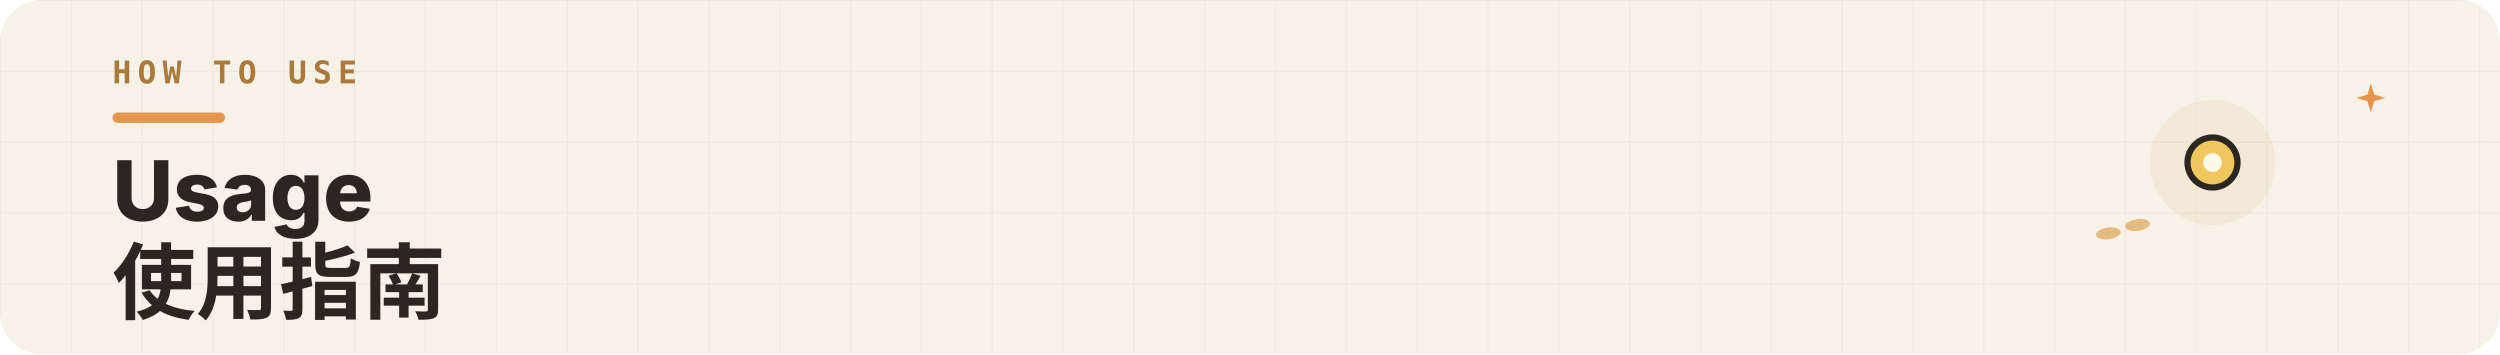
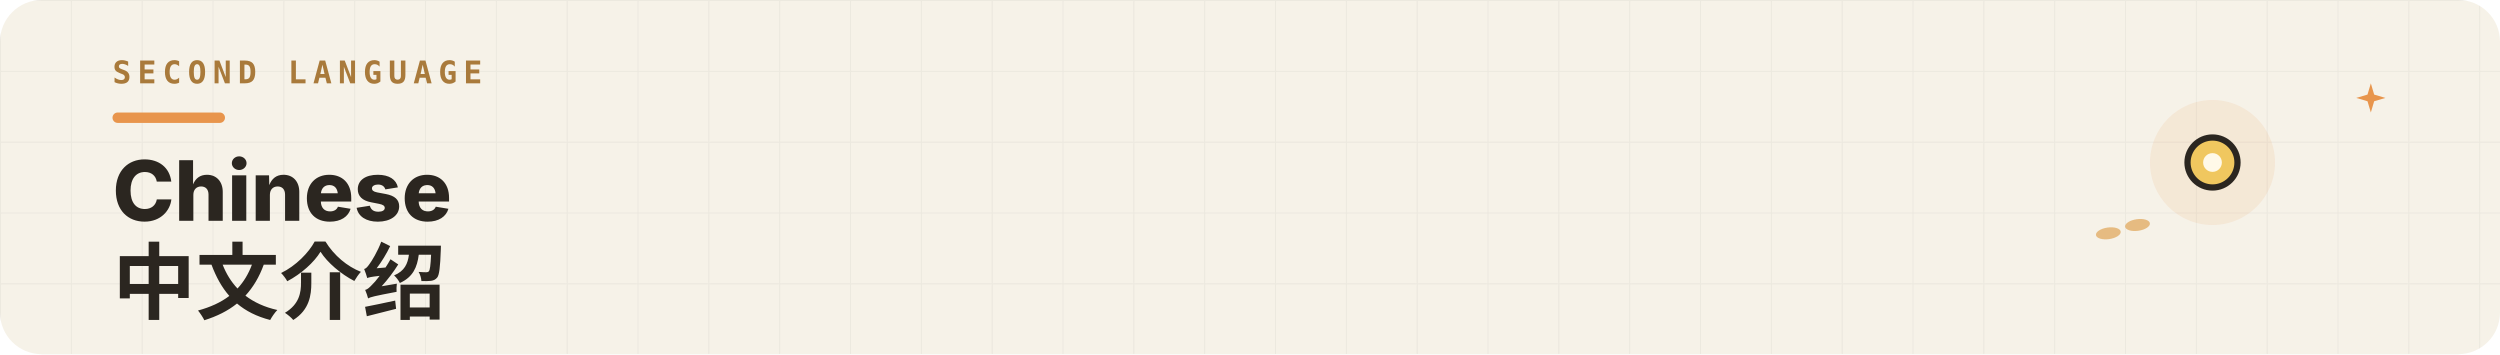
- <svg xmlns="http://www.w3.org/2000/svg" width="1200" height="170" viewBox="0 0 1200 170" role="img" aria-label="Usage · 使用指南">
+ <svg xmlns="http://www.w3.org/2000/svg" width="1200" height="170" viewBox="0 0 1200 170" role="img" aria-label="Chinese · 中文介绍">
  <defs>
    <pattern id="g" width="34" height="34" patternUnits="userSpaceOnUse">
      <path d="M34 0H0V34" fill="none" stroke="#2B2620" stroke-opacity="0.045" />
    </pattern>
  </defs>
  <rect width="1200" height="170" rx="20" fill="#F6F2E8" />
  <rect width="1200" height="170" rx="20" fill="url(#g)" />
-   <text x="54" y="40" font-family="ui-monospace, 'SF Mono', Menlo, monospace" font-size="15" font-weight="700" letter-spacing="3" fill="#A97A3B">HOW TO USE</text>
+   <text x="54" y="40" font-family="ui-monospace, 'SF Mono', Menlo, monospace" font-size="15" font-weight="700" letter-spacing="3" fill="#A97A3B">SECOND LANGUAGE</text>
  <rect x="54" y="54" width="54" height="5" rx="2.5" fill="#E8954C" />
-   <text x="54" y="106" font-family="-apple-system, BlinkMacSystemFont, 'Segoe UI', sans-serif" font-size="40" font-weight="800" fill="#2B2620">Usage</text>
-   <text x="54" y="150" font-family="-apple-system, BlinkMacSystemFont, 'Segoe UI', 'PingFang SC', sans-serif" font-size="40" font-weight="800" fill="#2B2620">使用指南</text>
+   <text x="54" y="106" font-family="-apple-system, BlinkMacSystemFont, 'Segoe UI', sans-serif" font-size="40" font-weight="800" fill="#2B2620">Chinese</text>
+   <text x="54" y="150" font-family="-apple-system, BlinkMacSystemFont, 'Segoe UI', 'PingFang SC', sans-serif" font-size="40" font-weight="800" fill="#2B2620">中文介绍</text>
  <circle cx="1062" cy="78" r="30" fill="#E8954C" opacity="0.12" />
  <circle cx="1062" cy="78" r="12" fill="#F0C75F" stroke="#2B2620" stroke-width="3" />
  <circle cx="1062" cy="78" r="4.5" fill="#FFF9E8" />
  <ellipse cx="1012" cy="112" rx="6" ry="2.8" fill="#D98E2B" opacity="0.55" transform="rotate(-8 1012 112)" />
  <ellipse cx="1026" cy="108" rx="6" ry="2.8" fill="#D98E2B" opacity="0.55" transform="rotate(-8 1026 108)" />
  <path d="M1138 40 L1139.6 45.4 L1145 47 L1139.6 48.6 L1138 54 L1136.4 48.6 L1131 47 L1136.4 45.4 Z" fill="#E8954C" />
</svg>
